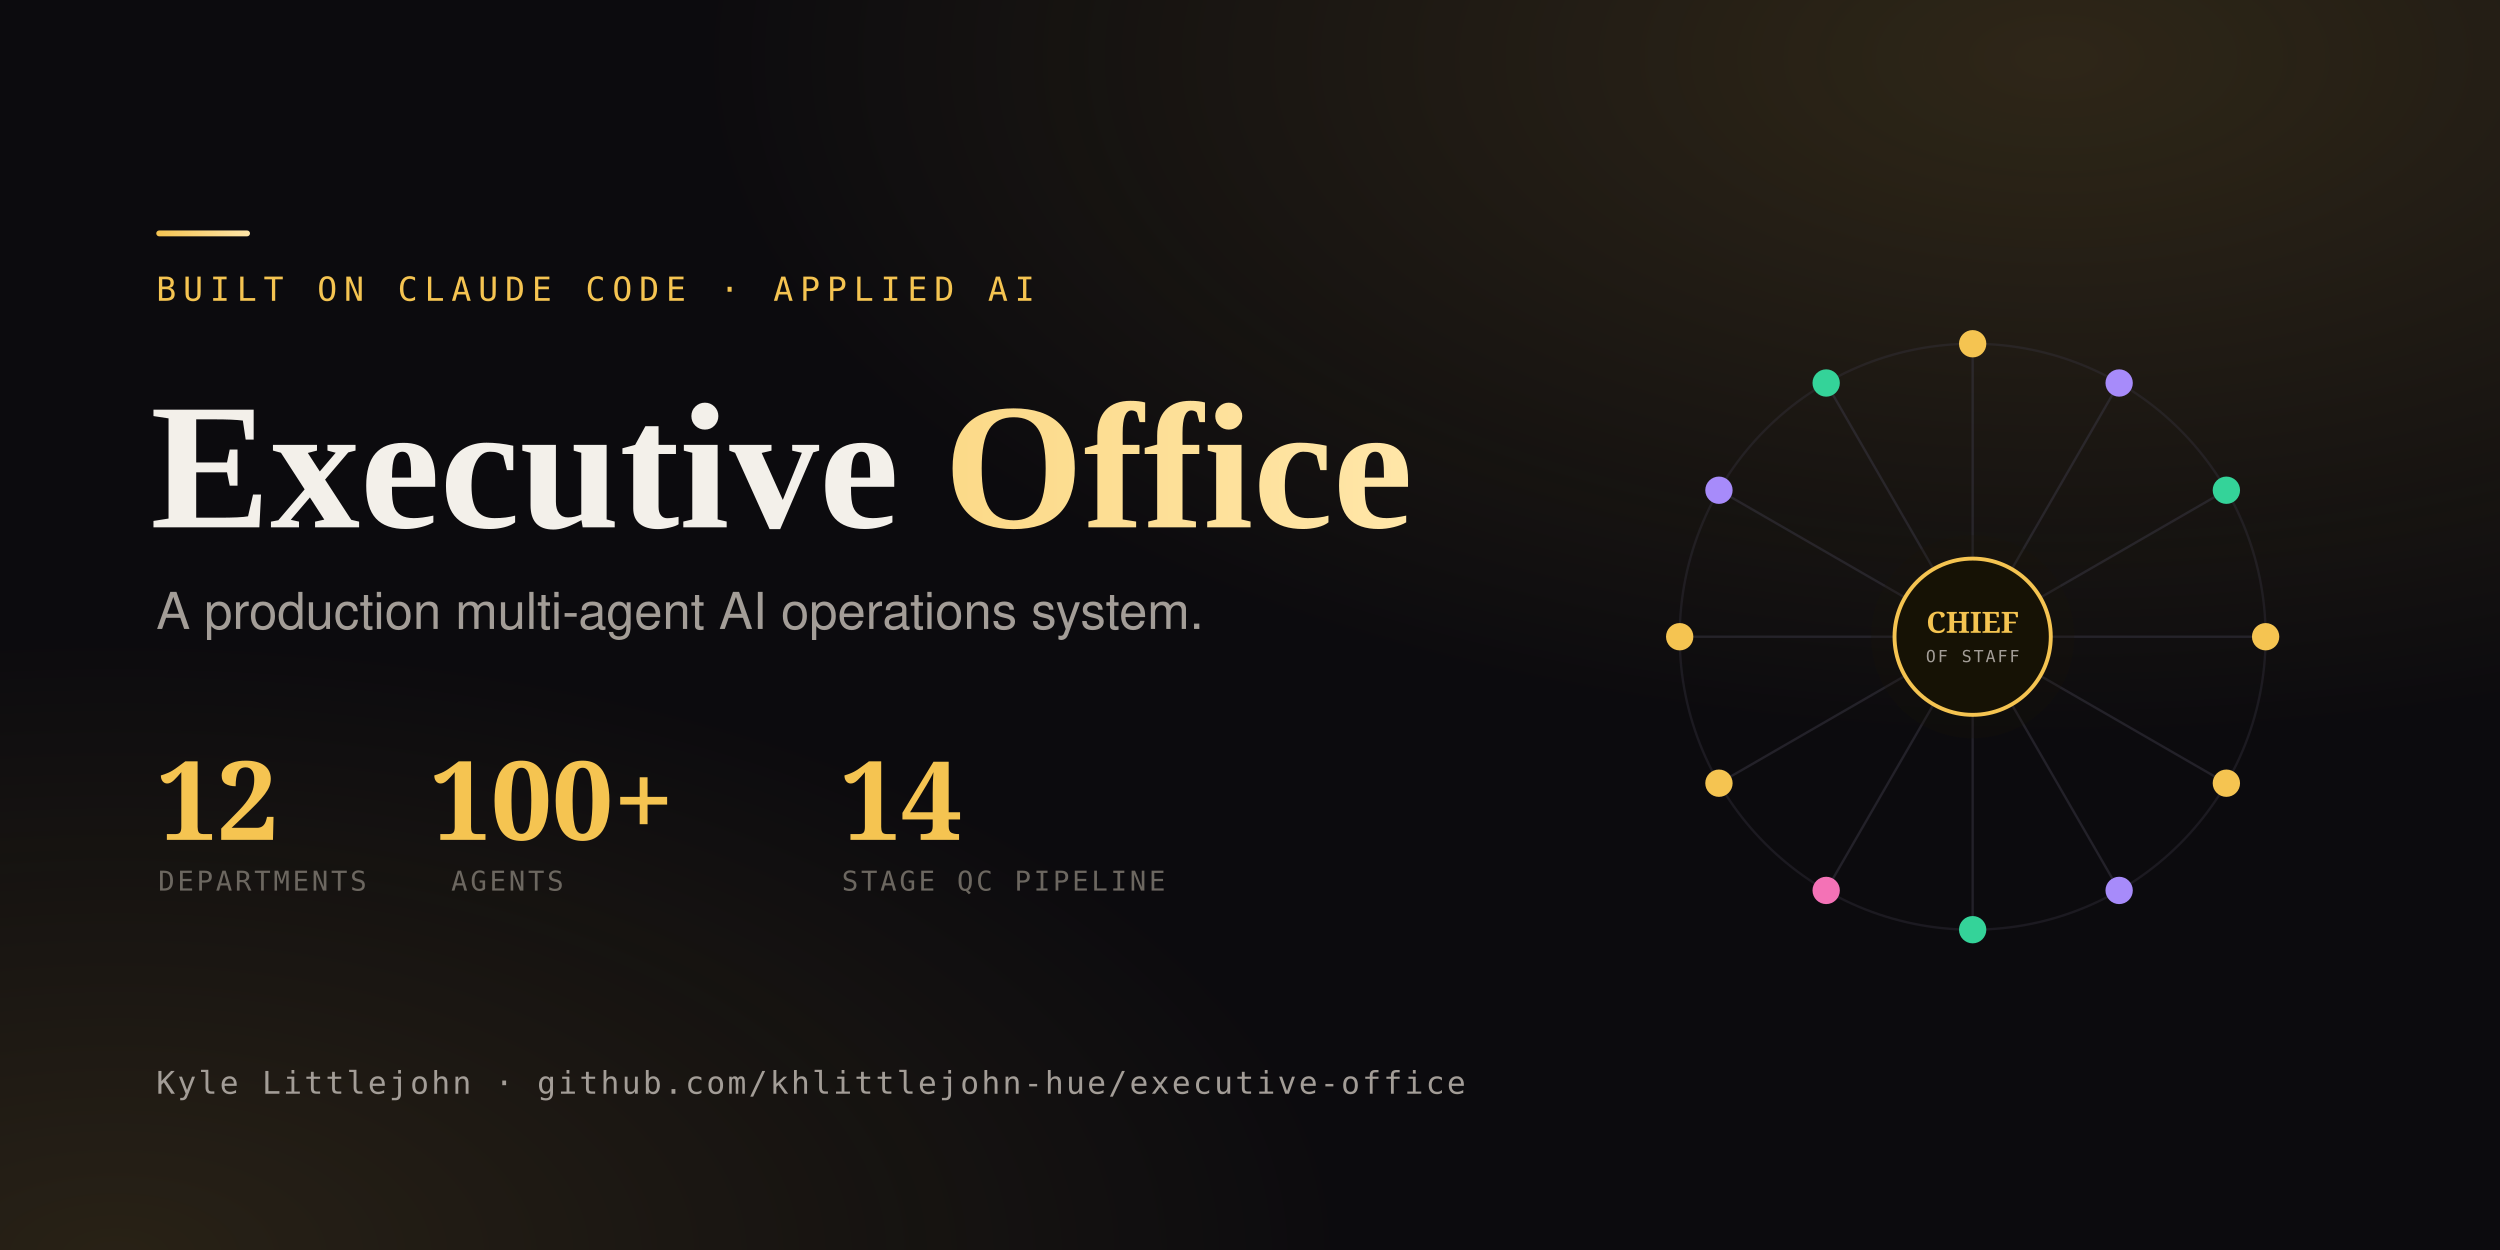
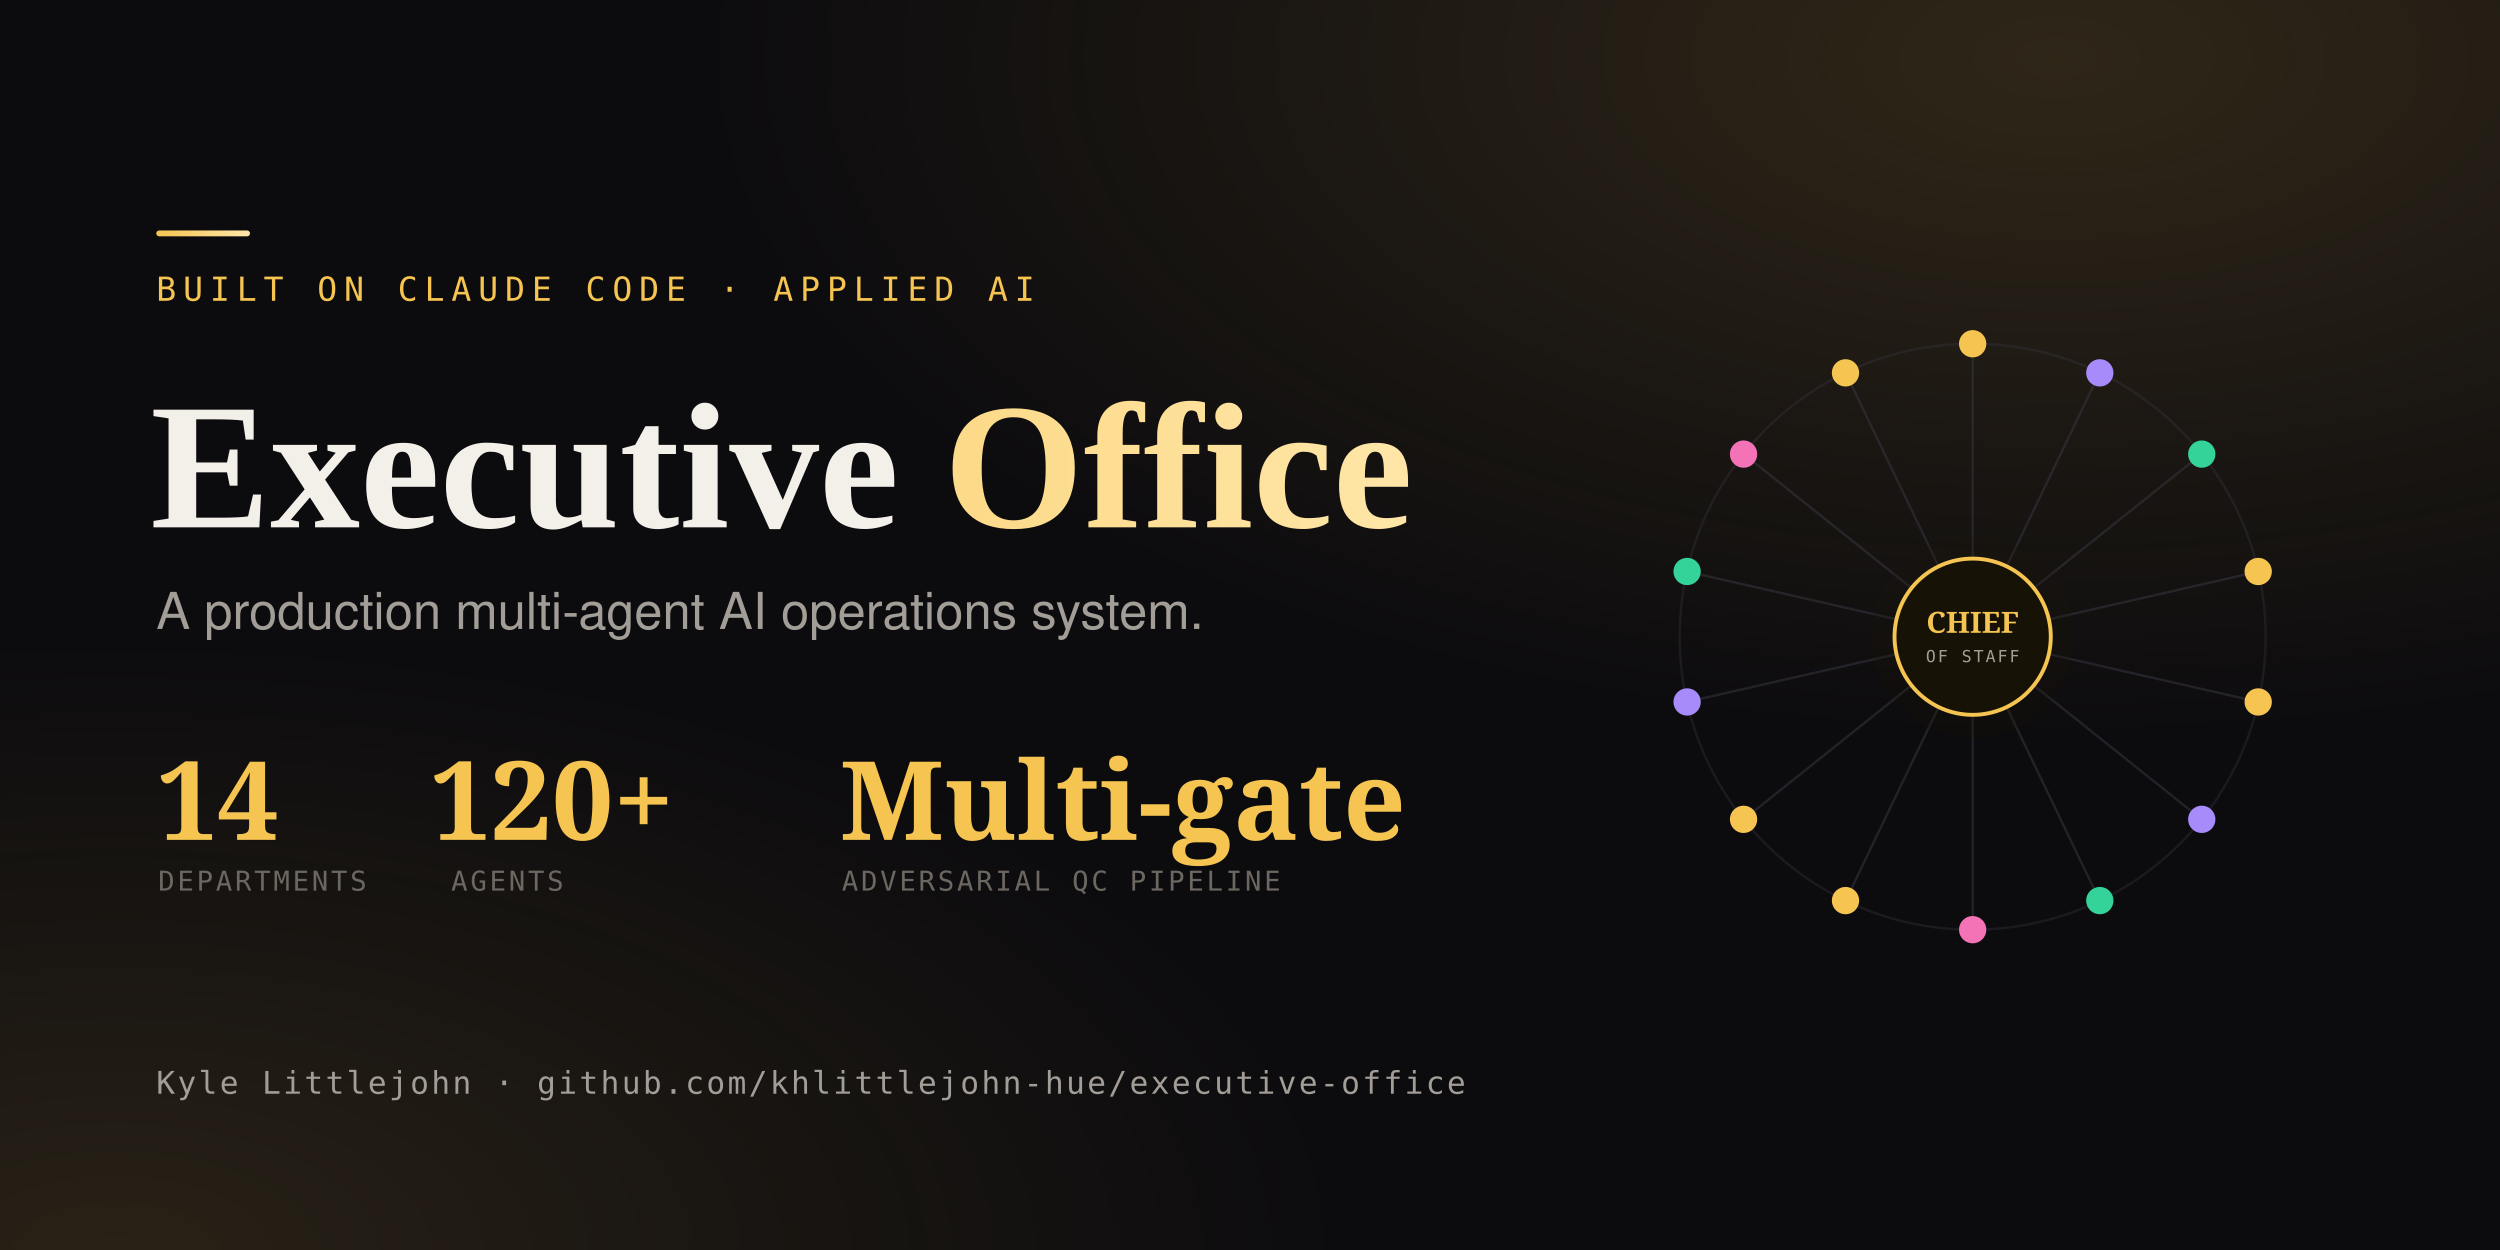
<svg xmlns="http://www.w3.org/2000/svg" width="1280" height="640" viewBox="0 0 1280 640" fill="none" role="img" aria-label="Executive Office. A production multi-agent AI operations system built on Claude Code by Kyle Littlejohn.">
  <defs>
    <linearGradient id="g" x1="0" y1="0" x2="1" y2="0">
      <stop offset="0" stop-color="#f5c451" />
      <stop offset="1" stop-color="#ffe6a8" />
    </linearGradient>
    <radialGradient id="ga" cx="0.82" cy="0.05" r="0.9">
      <stop offset="0" stop-color="#f5c451" stop-opacity="0.15" />
      <stop offset="0.6" stop-color="#f5c451" stop-opacity="0" />
    </radialGradient>
    <radialGradient id="gb" cx="0.05" cy="1.0" r="0.7">
      <stop offset="0" stop-color="#f5c451" stop-opacity="0.12" />
      <stop offset="0.7" stop-color="#f5c451" stop-opacity="0" />
    </radialGradient>
  </defs>
  <rect width="1280" height="640" fill="#0c0b0e" />
  <rect width="1280" height="640" fill="url(#ga)" />
  <rect width="1280" height="640" fill="url(#gb)" />
  <rect x="80" y="118" width="48" height="3" rx="1.5" fill="url(#g)" />
  <text x="80" y="154" font-family="ui-monospace, SFMono-Regular, Menlo, monospace" font-size="17" letter-spacing="3.5" fill="#f5c451">BUILT ON CLAUDE CODE · APPLIED AI</text>
  <text x="77" y="270" font-family="Georgia, 'Times New Roman', serif" font-size="92" font-weight="600" fill="#f3f0ea">Executive <tspan fill="url(#g)">Office</tspan>
  </text>
  <text x="80" y="322" font-family="-apple-system, BlinkMacSystemFont, 'Segoe UI', Helvetica, Arial, sans-serif" font-size="26" fill="#a39d97">A production multi-agent AI operations system.</text>
  <g font-family="Georgia, serif" fill="#f5c451">
-     <text x="80" y="430" font-size="56" font-weight="600">12</text>
-     <text x="220" y="430" font-size="56" font-weight="600">100+</text>
-     <text x="430" y="430" font-size="56" font-weight="600">14</text>
+     <text x="80" y="430" font-size="56" font-weight="600">14</text>
+     <text x="220" y="430" font-size="56" font-weight="600">120+</text>
+     <text x="430" y="430" font-size="56" font-weight="600">Multi-gate</text>
  </g>
  <g font-family="ui-monospace, Menlo, monospace" font-size="14" letter-spacing="1.4" fill="#6c6760">
    <text x="81" y="456">DEPARTMENTS</text>
    <text x="231" y="456">AGENTS</text>
-     <text x="431" y="456">STAGE QC PIPELINE</text>
+     <text x="431" y="456">ADVERSARIAL QC PIPELINE</text>
  </g>
  <text x="80" y="560" font-family="ui-monospace, Menlo, monospace" font-size="16" letter-spacing="1.2" fill="#a39d97">Kyle Littlejohn  ·  github.com/khlittlejohn-hue/executive-office</text>
  <g>
    <line x1="1010.0" y1="286.0" x2="1010.0" y2="183.0" stroke="#3a3744" stroke-width="1.2" opacity="0.5" />
-     <line x1="1030.0" y1="291.4" x2="1081.5" y2="202.2" stroke="#3a3744" stroke-width="1.2" opacity="0.5" />
-     <line x1="1044.6" y1="306.0" x2="1133.8" y2="254.5" stroke="#3a3744" stroke-width="1.2" opacity="0.5" />
-     <line x1="1050.0" y1="326.0" x2="1153.0" y2="326.0" stroke="#3a3744" stroke-width="1.2" opacity="0.5" />
-     <line x1="1044.6" y1="346.0" x2="1133.8" y2="397.5" stroke="#3a3744" stroke-width="1.2" opacity="0.5" />
-     <line x1="1030.0" y1="360.6" x2="1081.5" y2="449.8" stroke="#3a3744" stroke-width="1.2" opacity="0.5" />
+     <line x1="1027.4" y1="290.0" x2="1072.0" y2="197.2" stroke="#3a3744" stroke-width="1.2" opacity="0.5" />
+     <line x1="1041.3" y1="301.1" x2="1121.8" y2="236.8" stroke="#3a3744" stroke-width="1.2" opacity="0.5" />
+     <line x1="1049.0" y1="317.1" x2="1149.4" y2="294.2" stroke="#3a3744" stroke-width="1.2" opacity="0.5" />
+     <line x1="1049.0" y1="334.9" x2="1149.4" y2="357.8" stroke="#3a3744" stroke-width="1.2" opacity="0.5" />
+     <line x1="1041.3" y1="350.9" x2="1121.8" y2="415.2" stroke="#3a3744" stroke-width="1.2" opacity="0.5" />
+     <line x1="1027.4" y1="362.0" x2="1072.0" y2="454.8" stroke="#3a3744" stroke-width="1.2" opacity="0.5" />
    <line x1="1010.0" y1="366.0" x2="1010.0" y2="469.0" stroke="#3a3744" stroke-width="1.2" opacity="0.5" />
-     <line x1="990.0" y1="360.6" x2="938.5" y2="449.8" stroke="#3a3744" stroke-width="1.2" opacity="0.5" />
-     <line x1="975.4" y1="346.0" x2="886.2" y2="397.5" stroke="#3a3744" stroke-width="1.2" opacity="0.5" />
-     <line x1="970.0" y1="326.0" x2="867.0" y2="326.0" stroke="#3a3744" stroke-width="1.2" opacity="0.5" />
-     <line x1="975.4" y1="306.0" x2="886.2" y2="254.5" stroke="#3a3744" stroke-width="1.2" opacity="0.5" />
-     <line x1="990.0" y1="291.4" x2="938.5" y2="202.2" stroke="#3a3744" stroke-width="1.2" opacity="0.5" />
+     <line x1="992.6" y1="362.0" x2="948.0" y2="454.8" stroke="#3a3744" stroke-width="1.2" opacity="0.5" />
+     <line x1="978.7" y1="350.9" x2="898.2" y2="415.2" stroke="#3a3744" stroke-width="1.2" opacity="0.5" />
+     <line x1="971.0" y1="334.9" x2="870.6" y2="357.8" stroke="#3a3744" stroke-width="1.2" opacity="0.5" />
+     <line x1="971.0" y1="317.1" x2="870.6" y2="294.2" stroke="#3a3744" stroke-width="1.2" opacity="0.5" />
+     <line x1="978.7" y1="301.1" x2="898.2" y2="236.8" stroke="#3a3744" stroke-width="1.2" opacity="0.5" />
+     <line x1="992.6" y1="290.0" x2="948.0" y2="197.2" stroke="#3a3744" stroke-width="1.2" opacity="0.5" />
    <circle cx="1010" cy="326" r="150" fill="none" stroke="#3a3744" stroke-width="1.2" opacity="0.35" />
    <circle cx="1010.0" cy="176.0" r="7" fill="#f5c451" />
-     <circle cx="1085.0" cy="196.1" r="7" fill="#a78bfa" />
-     <circle cx="1139.9" cy="251.0" r="7" fill="#34d399" />
-     <circle cx="1160.0" cy="326.0" r="7" fill="#f5c451" />
-     <circle cx="1139.9" cy="401.0" r="7" fill="#f5c451" />
-     <circle cx="1085.0" cy="455.9" r="7" fill="#a78bfa" />
-     <circle cx="1010.0" cy="476.0" r="7" fill="#34d399" />
-     <circle cx="935.0" cy="455.9" r="7" fill="#f472b6" />
-     <circle cx="880.1" cy="401.0" r="7" fill="#f5c451" />
-     <circle cx="860.0" cy="326.0" r="7" fill="#f5c451" />
-     <circle cx="880.1" cy="251.0" r="7" fill="#a78bfa" />
-     <circle cx="935.0" cy="196.1" r="7" fill="#34d399" />
+     <circle cx="1075.1" cy="190.9" r="7" fill="#a78bfa" />
+     <circle cx="1127.3" cy="232.5" r="7" fill="#34d399" />
+     <circle cx="1156.2" cy="292.6" r="7" fill="#f5c451" />
+     <circle cx="1156.2" cy="359.4" r="7" fill="#f5c451" />
+     <circle cx="1127.3" cy="419.5" r="7" fill="#a78bfa" />
+     <circle cx="1075.1" cy="461.1" r="7" fill="#34d399" />
+     <circle cx="1010.0" cy="476.0" r="7" fill="#f472b6" />
+     <circle cx="944.9" cy="461.1" r="7" fill="#f5c451" />
+     <circle cx="892.7" cy="419.5" r="7" fill="#f5c451" />
+     <circle cx="863.8" cy="359.4" r="7" fill="#a78bfa" />
+     <circle cx="863.8" cy="292.6" r="7" fill="#34d399" />
+     <circle cx="892.7" cy="232.5" r="7" fill="#f472b6" />
+     <circle cx="944.9" cy="190.9" r="7" fill="#f5c451" />
    <circle cx="1010" cy="326" r="52" fill="#1b160833" />
    <circle cx="1010" cy="326" r="40" fill="#161205" stroke="#f5c451" stroke-width="2" />
    <text x="1010" y="324" font-family="Georgia, serif" font-size="15" font-weight="600" fill="#f5c451" text-anchor="middle">CHIEF</text>
    <text x="1010" y="339" font-family="ui-monospace, Menlo, monospace" font-size="8.5" letter-spacing="1" fill="#a39d97" text-anchor="middle">OF STAFF</text>
  </g>
</svg>
